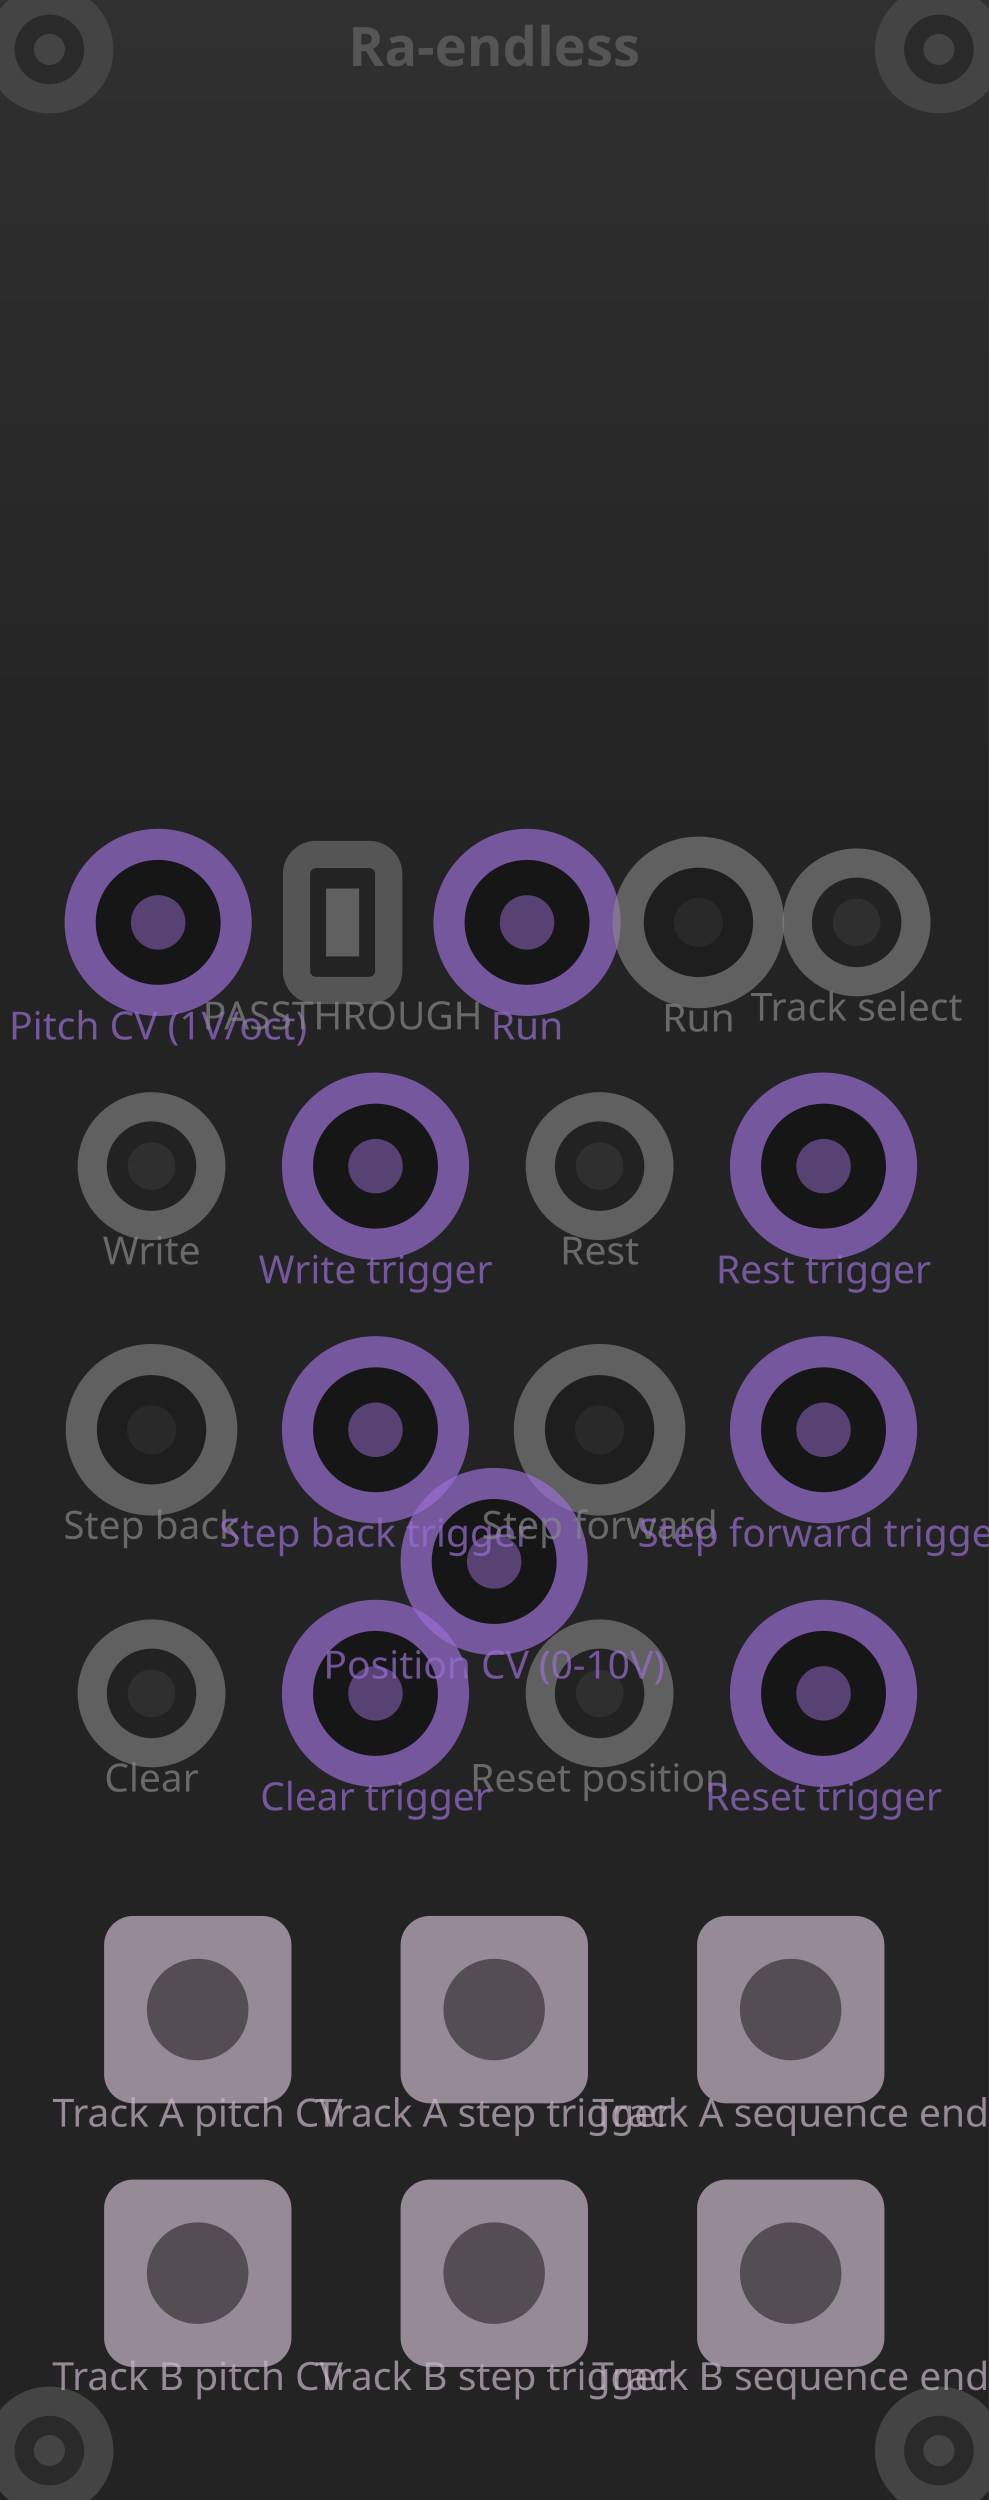
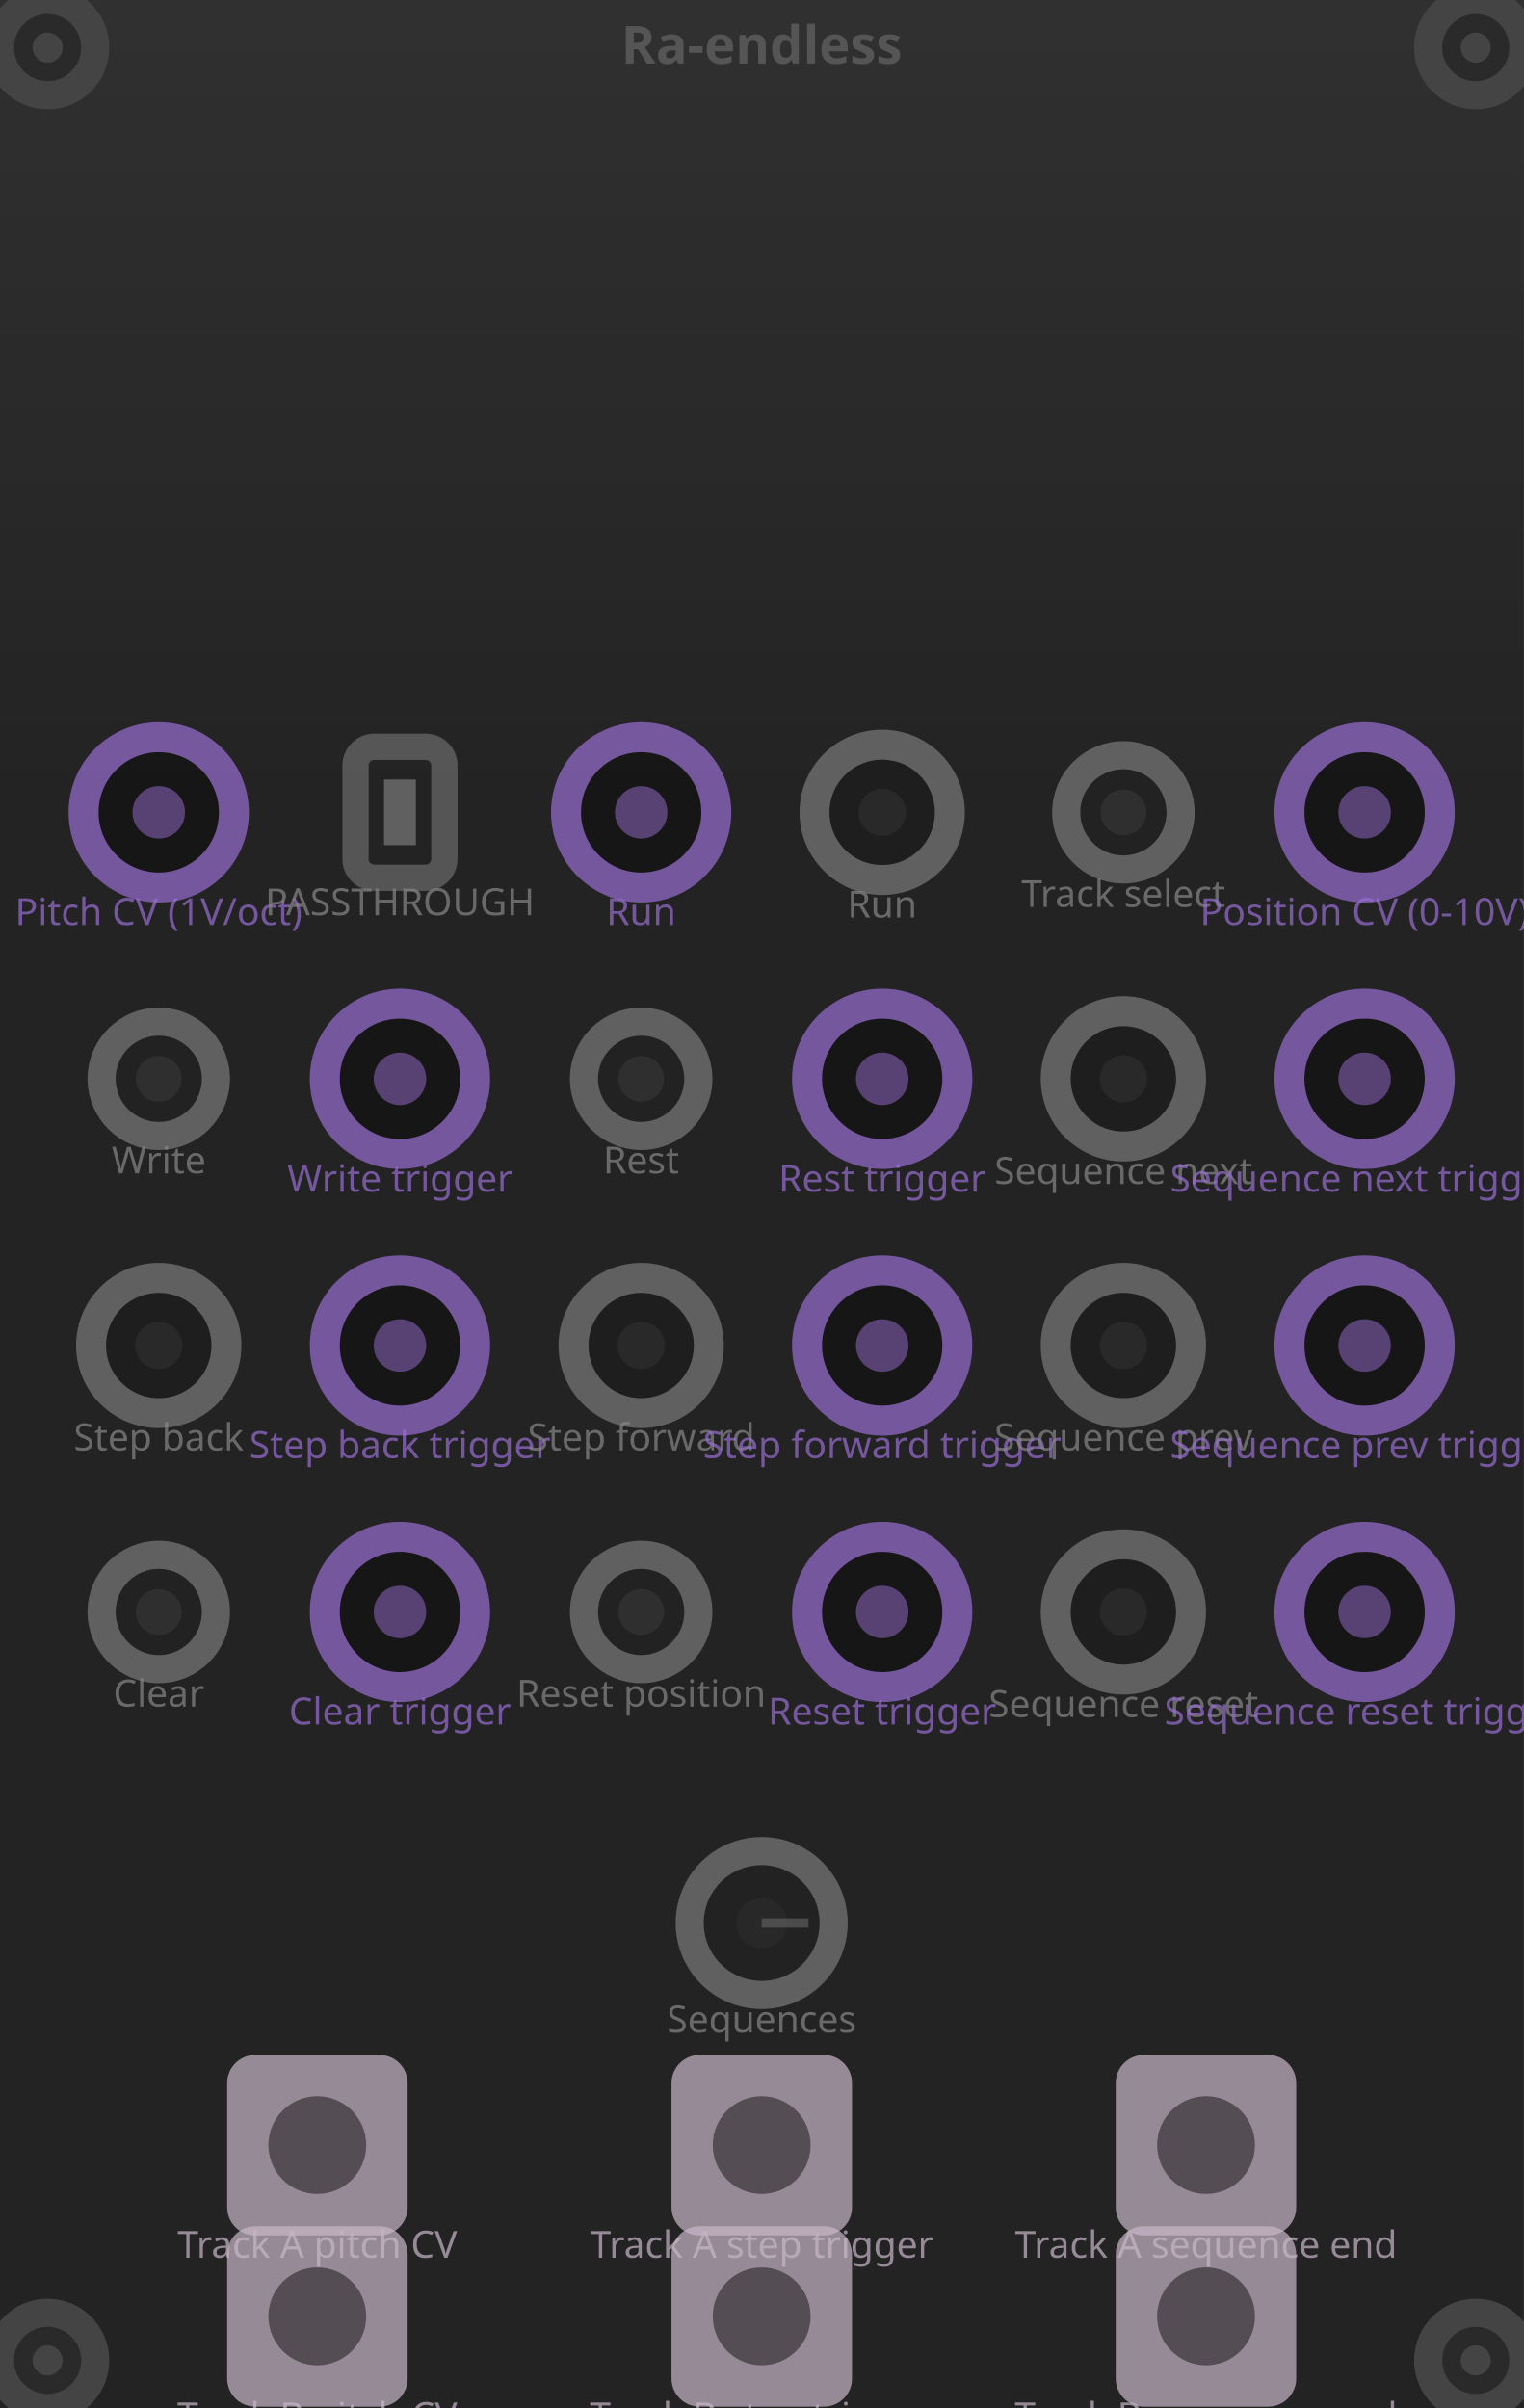
- <svg xmlns="http://www.w3.org/2000/svg" viewBox="0 0 50.80 128.5" width="50.80mm" height="128.5mm">
+ <svg xmlns="http://www.w3.org/2000/svg" viewBox="0 0 81.28 128.5" width="81.28mm" height="128.5mm">
  <g id="layer-background">
-     <rect x="0.3" y="0.3" width="50.20" height="127.9" fill="none" stroke="#333" stroke-width="1.5" />
-     <rect x="0" y="0.000" width="50.80" height="1.295" fill="#303031" />
-     <rect x="0" y="1.285" width="50.80" height="1.295" fill="#303031" />
-     <rect x="0" y="2.570" width="50.80" height="1.295" fill="#2f2f30" />
-     <rect x="0" y="3.855" width="50.80" height="1.295" fill="#2f2f30" />
-     <rect x="0" y="5.140" width="50.80" height="1.295" fill="#2e2e2f" />
-     <rect x="0" y="6.425" width="50.80" height="1.295" fill="#2e2e2f" />
-     <rect x="0" y="7.710" width="50.80" height="1.295" fill="#2e2e2f" />
-     <rect x="0" y="8.995" width="50.80" height="1.295" fill="#2d2d2e" />
-     <rect x="0" y="10.280" width="50.80" height="1.295" fill="#2d2d2e" />
-     <rect x="0" y="11.565" width="50.80" height="1.295" fill="#2c2c2d" />
-     <rect x="0" y="12.850" width="50.80" height="1.295" fill="#2c2c2d" />
-     <rect x="0" y="14.135" width="50.80" height="1.295" fill="#2c2c2d" />
-     <rect x="0" y="15.420" width="50.80" height="1.295" fill="#2b2b2c" />
-     <rect x="0" y="16.705" width="50.80" height="1.295" fill="#2b2b2c" />
-     <rect x="0" y="17.990" width="50.80" height="1.295" fill="#2a2a2b" />
-     <rect x="0" y="19.275" width="50.80" height="1.295" fill="#2a2a2b" />
-     <rect x="0" y="20.560" width="50.80" height="1.295" fill="#2a2a2b" />
-     <rect x="0" y="21.845" width="50.80" height="1.295" fill="#29292a" />
-     <rect x="0" y="23.130" width="50.80" height="1.295" fill="#29292a" />
-     <rect x="0" y="24.415" width="50.80" height="1.295" fill="#29292a" />
-     <rect x="0" y="25.700" width="50.80" height="1.295" fill="#282829" />
-     <rect x="0" y="26.985" width="50.80" height="1.295" fill="#282829" />
-     <rect x="0" y="28.270" width="50.80" height="1.295" fill="#272728" />
-     <rect x="0" y="29.555" width="50.80" height="1.295" fill="#272728" />
-     <rect x="0" y="30.840" width="50.80" height="1.295" fill="#272728" />
-     <rect x="0" y="32.125" width="50.80" height="1.295" fill="#262627" />
-     <rect x="0" y="33.410" width="50.80" height="1.295" fill="#262627" />
-     <rect x="0" y="34.695" width="50.80" height="1.295" fill="#252526" />
-     <rect x="0" y="35.980" width="50.80" height="1.295" fill="#252526" />
-     <rect x="0" y="37.265" width="50.80" height="1.295" fill="#252526" />
-     <rect x="0" y="38.550" width="50.80" height="1.295" fill="#242425" />
-     <rect x="0" y="39.835" width="50.80" height="1.295" fill="#242425" />
-     <rect x="0" y="41.120" width="50.80" height="1.295" fill="#232324" />
-     <rect x="0" y="42.405" width="50.80" height="1.295" fill="#232324" />
-     <rect x="0" y="43.690" width="50.80" height="1.295" fill="#232324" />
-     <rect x="0" y="44.975" width="50.80" height="1.295" fill="#232324" />
-     <rect x="0" y="46.260" width="50.80" height="1.295" fill="#232324" />
-     <rect x="0" y="47.545" width="50.80" height="1.295" fill="#232324" />
-     <rect x="0" y="48.830" width="50.80" height="1.295" fill="#232324" />
-     <rect x="0" y="50.115" width="50.80" height="1.295" fill="#232324" />
-     <rect x="0" y="51.400" width="50.80" height="1.295" fill="#232324" />
-     <rect x="0" y="52.685" width="50.80" height="1.295" fill="#232324" />
-     <rect x="0" y="53.970" width="50.80" height="1.295" fill="#232324" />
-     <rect x="0" y="55.255" width="50.80" height="1.295" fill="#232324" />
-     <rect x="0" y="56.540" width="50.80" height="1.295" fill="#232324" />
-     <rect x="0" y="57.825" width="50.80" height="1.295" fill="#232324" />
-     <rect x="0" y="59.110" width="50.80" height="1.295" fill="#232324" />
-     <rect x="0" y="60.395" width="50.80" height="1.295" fill="#232324" />
-     <rect x="0" y="61.680" width="50.80" height="1.295" fill="#232324" />
-     <rect x="0" y="62.965" width="50.80" height="1.295" fill="#232324" />
-     <rect x="0" y="64.250" width="50.80" height="1.295" fill="#232324" />
-     <rect x="0" y="65.535" width="50.80" height="1.295" fill="#232324" />
-     <rect x="0" y="66.820" width="50.80" height="1.295" fill="#232324" />
-     <rect x="0" y="68.105" width="50.80" height="1.295" fill="#232324" />
-     <rect x="0" y="69.390" width="50.80" height="1.295" fill="#232324" />
-     <rect x="0" y="70.675" width="50.80" height="1.295" fill="#232324" />
-     <rect x="0" y="71.960" width="50.80" height="1.295" fill="#232324" />
-     <rect x="0" y="73.245" width="50.80" height="1.295" fill="#232324" />
-     <rect x="0" y="74.530" width="50.80" height="1.295" fill="#232324" />
-     <rect x="0" y="75.815" width="50.80" height="1.295" fill="#232324" />
-     <rect x="0" y="77.100" width="50.80" height="1.295" fill="#232324" />
-     <rect x="0" y="78.385" width="50.80" height="1.295" fill="#232324" />
-     <rect x="0" y="79.670" width="50.80" height="1.295" fill="#232324" />
-     <rect x="0" y="80.955" width="50.80" height="1.295" fill="#232324" />
-     <rect x="0" y="82.240" width="50.80" height="1.295" fill="#232324" />
-     <rect x="0" y="83.525" width="50.80" height="1.295" fill="#232324" />
-     <rect x="0" y="84.810" width="50.80" height="1.295" fill="#232324" />
-     <rect x="0" y="86.095" width="50.80" height="1.295" fill="#232324" />
-     <rect x="0" y="87.380" width="50.80" height="1.295" fill="#232324" />
-     <rect x="0" y="88.665" width="50.80" height="1.295" fill="#232324" />
-     <rect x="0" y="89.950" width="50.80" height="1.295" fill="#232324" />
-     <rect x="0" y="91.235" width="50.80" height="1.295" fill="#232324" />
-     <rect x="0" y="92.520" width="50.80" height="1.295" fill="#232324" />
-     <rect x="0" y="93.805" width="50.80" height="1.295" fill="#232324" />
-     <rect x="0" y="95.090" width="50.80" height="1.295" fill="#232324" />
-     <rect x="0" y="96.375" width="50.80" height="1.295" fill="#232324" />
-     <rect x="0" y="97.660" width="50.80" height="1.295" fill="#232324" />
-     <rect x="0" y="98.945" width="50.80" height="1.295" fill="#232324" />
-     <rect x="0" y="100.230" width="50.80" height="1.295" fill="#232324" />
-     <rect x="0" y="101.515" width="50.80" height="1.295" fill="#232324" />
-     <rect x="0" y="102.800" width="50.80" height="1.295" fill="#232324" />
-     <rect x="0" y="104.085" width="50.80" height="1.295" fill="#232324" />
-     <rect x="0" y="105.370" width="50.80" height="1.295" fill="#232324" />
-     <rect x="0" y="106.655" width="50.80" height="1.295" fill="#232324" />
-     <rect x="0" y="107.940" width="50.80" height="1.295" fill="#232324" />
-     <rect x="0" y="109.225" width="50.80" height="1.295" fill="#232324" />
-     <rect x="0" y="110.510" width="50.80" height="1.295" fill="#232324" />
-     <rect x="0" y="111.795" width="50.80" height="1.295" fill="#232324" />
-     <rect x="0" y="113.080" width="50.80" height="1.295" fill="#232324" />
-     <rect x="0" y="114.365" width="50.80" height="1.295" fill="#232324" />
-     <rect x="0" y="115.650" width="50.80" height="1.295" fill="#232324" />
-     <rect x="0" y="116.935" width="50.80" height="1.295" fill="#232324" />
-     <rect x="0" y="118.220" width="50.80" height="1.295" fill="#232324" />
-     <rect x="0" y="119.505" width="50.80" height="1.295" fill="#232324" />
-     <rect x="0" y="120.790" width="50.80" height="1.295" fill="#232324" />
-     <rect x="0" y="122.075" width="50.80" height="1.295" fill="#232324" />
-     <rect x="0" y="123.360" width="50.80" height="1.295" fill="#232324" />
-     <rect x="0" y="124.645" width="50.80" height="1.295" fill="#232324" />
-     <rect x="0" y="125.930" width="50.80" height="1.295" fill="#232324" />
-     <rect x="0" y="127.215" width="50.80" height="1.295" fill="#232324" />
+     <rect x="0.3" y="0.3" width="80.68" height="127.9" fill="none" stroke="#333" stroke-width="1.5" />
+     <rect x="0" y="0.000" width="81.28" height="1.295" fill="#303031" />
+     <rect x="0" y="1.285" width="81.28" height="1.295" fill="#303031" />
+     <rect x="0" y="2.570" width="81.28" height="1.295" fill="#2f2f30" />
+     <rect x="0" y="3.855" width="81.28" height="1.295" fill="#2f2f30" />
+     <rect x="0" y="5.140" width="81.28" height="1.295" fill="#2e2e2f" />
+     <rect x="0" y="6.425" width="81.28" height="1.295" fill="#2e2e2f" />
+     <rect x="0" y="7.710" width="81.28" height="1.295" fill="#2e2e2f" />
+     <rect x="0" y="8.995" width="81.28" height="1.295" fill="#2d2d2e" />
+     <rect x="0" y="10.280" width="81.28" height="1.295" fill="#2d2d2e" />
+     <rect x="0" y="11.565" width="81.28" height="1.295" fill="#2c2c2d" />
+     <rect x="0" y="12.850" width="81.28" height="1.295" fill="#2c2c2d" />
+     <rect x="0" y="14.135" width="81.28" height="1.295" fill="#2c2c2d" />
+     <rect x="0" y="15.420" width="81.28" height="1.295" fill="#2b2b2c" />
+     <rect x="0" y="16.705" width="81.28" height="1.295" fill="#2b2b2c" />
+     <rect x="0" y="17.990" width="81.28" height="1.295" fill="#2a2a2b" />
+     <rect x="0" y="19.275" width="81.28" height="1.295" fill="#2a2a2b" />
+     <rect x="0" y="20.560" width="81.28" height="1.295" fill="#2a2a2b" />
+     <rect x="0" y="21.845" width="81.28" height="1.295" fill="#29292a" />
+     <rect x="0" y="23.130" width="81.28" height="1.295" fill="#29292a" />
+     <rect x="0" y="24.415" width="81.28" height="1.295" fill="#29292a" />
+     <rect x="0" y="25.700" width="81.28" height="1.295" fill="#282829" />
+     <rect x="0" y="26.985" width="81.28" height="1.295" fill="#282829" />
+     <rect x="0" y="28.270" width="81.28" height="1.295" fill="#272728" />
+     <rect x="0" y="29.555" width="81.28" height="1.295" fill="#272728" />
+     <rect x="0" y="30.840" width="81.28" height="1.295" fill="#272728" />
+     <rect x="0" y="32.125" width="81.28" height="1.295" fill="#262627" />
+     <rect x="0" y="33.410" width="81.28" height="1.295" fill="#262627" />
+     <rect x="0" y="34.695" width="81.28" height="1.295" fill="#252526" />
+     <rect x="0" y="35.980" width="81.28" height="1.295" fill="#252526" />
+     <rect x="0" y="37.265" width="81.28" height="1.295" fill="#252526" />
+     <rect x="0" y="38.550" width="81.28" height="1.295" fill="#242425" />
+     <rect x="0" y="39.835" width="81.28" height="1.295" fill="#242425" />
+     <rect x="0" y="41.120" width="81.28" height="1.295" fill="#232324" />
+     <rect x="0" y="42.405" width="81.28" height="1.295" fill="#232324" />
+     <rect x="0" y="43.690" width="81.28" height="1.295" fill="#232324" />
+     <rect x="0" y="44.975" width="81.28" height="1.295" fill="#232324" />
+     <rect x="0" y="46.260" width="81.28" height="1.295" fill="#232324" />
+     <rect x="0" y="47.545" width="81.28" height="1.295" fill="#232324" />
+     <rect x="0" y="48.830" width="81.28" height="1.295" fill="#232324" />
+     <rect x="0" y="50.115" width="81.28" height="1.295" fill="#232324" />
+     <rect x="0" y="51.400" width="81.28" height="1.295" fill="#232324" />
+     <rect x="0" y="52.685" width="81.28" height="1.295" fill="#232324" />
+     <rect x="0" y="53.970" width="81.28" height="1.295" fill="#232324" />
+     <rect x="0" y="55.255" width="81.28" height="1.295" fill="#232324" />
+     <rect x="0" y="56.540" width="81.28" height="1.295" fill="#232324" />
+     <rect x="0" y="57.825" width="81.28" height="1.295" fill="#232324" />
+     <rect x="0" y="59.110" width="81.28" height="1.295" fill="#232324" />
+     <rect x="0" y="60.395" width="81.28" height="1.295" fill="#232324" />
+     <rect x="0" y="61.680" width="81.28" height="1.295" fill="#232324" />
+     <rect x="0" y="62.965" width="81.28" height="1.295" fill="#232324" />
+     <rect x="0" y="64.250" width="81.28" height="1.295" fill="#232324" />
+     <rect x="0" y="65.535" width="81.28" height="1.295" fill="#232324" />
+     <rect x="0" y="66.820" width="81.28" height="1.295" fill="#232324" />
+     <rect x="0" y="68.105" width="81.28" height="1.295" fill="#232324" />
+     <rect x="0" y="69.390" width="81.28" height="1.295" fill="#232324" />
+     <rect x="0" y="70.675" width="81.28" height="1.295" fill="#232324" />
+     <rect x="0" y="71.960" width="81.28" height="1.295" fill="#232324" />
+     <rect x="0" y="73.245" width="81.28" height="1.295" fill="#232324" />
+     <rect x="0" y="74.530" width="81.28" height="1.295" fill="#232324" />
+     <rect x="0" y="75.815" width="81.28" height="1.295" fill="#232324" />
+     <rect x="0" y="77.100" width="81.28" height="1.295" fill="#232324" />
+     <rect x="0" y="78.385" width="81.28" height="1.295" fill="#232324" />
+     <rect x="0" y="79.670" width="81.28" height="1.295" fill="#232324" />
+     <rect x="0" y="80.955" width="81.28" height="1.295" fill="#232324" />
+     <rect x="0" y="82.240" width="81.28" height="1.295" fill="#232324" />
+     <rect x="0" y="83.525" width="81.28" height="1.295" fill="#232324" />
+     <rect x="0" y="84.810" width="81.28" height="1.295" fill="#232324" />
+     <rect x="0" y="86.095" width="81.28" height="1.295" fill="#232324" />
+     <rect x="0" y="87.380" width="81.28" height="1.295" fill="#232324" />
+     <rect x="0" y="88.665" width="81.28" height="1.295" fill="#232324" />
+     <rect x="0" y="89.950" width="81.28" height="1.295" fill="#232324" />
+     <rect x="0" y="91.235" width="81.28" height="1.295" fill="#232324" />
+     <rect x="0" y="92.520" width="81.28" height="1.295" fill="#232324" />
+     <rect x="0" y="93.805" width="81.28" height="1.295" fill="#232324" />
+     <rect x="0" y="95.090" width="81.28" height="1.295" fill="#232324" />
+     <rect x="0" y="96.375" width="81.28" height="1.295" fill="#232324" />
+     <rect x="0" y="97.660" width="81.28" height="1.295" fill="#232324" />
+     <rect x="0" y="98.945" width="81.28" height="1.295" fill="#232324" />
+     <rect x="0" y="100.230" width="81.28" height="1.295" fill="#232324" />
+     <rect x="0" y="101.515" width="81.28" height="1.295" fill="#232324" />
+     <rect x="0" y="102.800" width="81.28" height="1.295" fill="#232324" />
+     <rect x="0" y="104.085" width="81.28" height="1.295" fill="#232324" />
+     <rect x="0" y="105.370" width="81.28" height="1.295" fill="#232324" />
+     <rect x="0" y="106.655" width="81.28" height="1.295" fill="#232324" />
+     <rect x="0" y="107.940" width="81.28" height="1.295" fill="#232324" />
+     <rect x="0" y="109.225" width="81.28" height="1.295" fill="#232324" />
+     <rect x="0" y="110.510" width="81.28" height="1.295" fill="#232324" />
+     <rect x="0" y="111.795" width="81.28" height="1.295" fill="#232324" />
+     <rect x="0" y="113.080" width="81.28" height="1.295" fill="#232324" />
+     <rect x="0" y="114.365" width="81.28" height="1.295" fill="#232324" />
+     <rect x="0" y="115.650" width="81.28" height="1.295" fill="#232324" />
+     <rect x="0" y="116.935" width="81.28" height="1.295" fill="#232324" />
+     <rect x="0" y="118.220" width="81.28" height="1.295" fill="#232324" />
+     <rect x="0" y="119.505" width="81.28" height="1.295" fill="#232324" />
+     <rect x="0" y="120.790" width="81.28" height="1.295" fill="#232324" />
+     <rect x="0" y="122.075" width="81.28" height="1.295" fill="#232324" />
+     <rect x="0" y="123.360" width="81.28" height="1.295" fill="#232324" />
+     <rect x="0" y="124.645" width="81.28" height="1.295" fill="#232324" />
+     <rect x="0" y="125.930" width="81.28" height="1.295" fill="#232324" />
+     <rect x="0" y="127.215" width="81.28" height="1.295" fill="#232324" />
  </g>
  <g id="layer-outlines">
    <circle cx="2.54" cy="2.54" r="2.54" fill="#2a2a2a" stroke="#444" stroke-width="1.5" />
    <circle cx="2.54" cy="2.54" r="0.8" fill="#444" />
    <circle cx="2.54" cy="125.96" r="2.54" fill="#2a2a2a" stroke="#444" stroke-width="1.5" />
    <circle cx="2.54" cy="125.96" r="0.8" fill="#444" />
-     <circle cx="48.26" cy="2.54" r="2.54" fill="#2a2a2a" stroke="#444" stroke-width="1.5" />
-     <circle cx="48.26" cy="2.54" r="0.8" fill="#444" />
-     <circle cx="48.26" cy="125.96" r="2.54" fill="#2a2a2a" stroke="#444" stroke-width="1.5" />
-     <circle cx="48.26" cy="125.96" r="0.8" fill="#444" />
-     <circle cx="8.13" cy="47.41" r="4.01" fill="#111" stroke="#996dd2" stroke-width="1.6" opacity="0.7" />
-     <circle cx="8.13" cy="47.41" r="1.40" fill="#996dd2" opacity="0.5" />
-     <rect x="15.24" y="43.92" width="4.74" height="6.99" rx="1" fill="none" stroke="#888" stroke-width="1.4" opacity="0.5" />
-     <line x1="17.61" y1="49.16" x2="17.61" y2="45.67" stroke="#888" stroke-width="1.7" opacity="0.6" />
-     <circle cx="27.09" cy="47.41" r="4.01" fill="#111" stroke="#996dd2" stroke-width="1.6" opacity="0.7" />
-     <circle cx="27.09" cy="47.41" r="1.40" fill="#996dd2" opacity="0.5" />
-     <circle cx="35.90" cy="47.41" r="3.61" fill="#1a1a1a" stroke="#888" stroke-width="1.6" opacity="0.6" />
-     <circle cx="35.90" cy="47.41" r="1.26" fill="#333" opacity="0.5" />
-     <circle cx="44.03" cy="47.41" r="3.05" fill="#222" stroke="#888" stroke-width="1.5" opacity="0.6" />
-     <circle cx="44.03" cy="47.41" r="1.22" fill="#444" opacity="0.4" />
-     <circle cx="7.79" cy="59.94" r="3.05" fill="#222" stroke="#888" stroke-width="1.5" opacity="0.6" />
-     <circle cx="7.79" cy="59.94" r="1.22" fill="#444" opacity="0.4" />
-     <circle cx="19.30" cy="59.94" r="4.01" fill="#111" stroke="#996dd2" stroke-width="1.6" opacity="0.7" />
-     <circle cx="19.30" cy="59.94" r="1.40" fill="#996dd2" opacity="0.5" />
-     <circle cx="30.82" cy="59.94" r="3.05" fill="#222" stroke="#888" stroke-width="1.5" opacity="0.6" />
-     <circle cx="30.82" cy="59.94" r="1.22" fill="#444" opacity="0.4" />
-     <circle cx="42.33" cy="59.94" r="4.01" fill="#111" stroke="#996dd2" stroke-width="1.6" opacity="0.7" />
-     <circle cx="42.33" cy="59.94" r="1.40" fill="#996dd2" opacity="0.5" />
-     <circle cx="7.79" cy="73.49" r="3.61" fill="#1a1a1a" stroke="#888" stroke-width="1.6" opacity="0.6" />
-     <circle cx="7.79" cy="73.49" r="1.26" fill="#333" opacity="0.5" />
-     <circle cx="19.30" cy="73.49" r="4.01" fill="#111" stroke="#996dd2" stroke-width="1.6" opacity="0.7" />
-     <circle cx="19.30" cy="73.49" r="1.40" fill="#996dd2" opacity="0.5" />
-     <circle cx="30.82" cy="73.49" r="3.61" fill="#1a1a1a" stroke="#888" stroke-width="1.6" opacity="0.6" />
-     <circle cx="30.82" cy="73.49" r="1.26" fill="#333" opacity="0.5" />
-     <circle cx="42.33" cy="73.49" r="4.01" fill="#111" stroke="#996dd2" stroke-width="1.6" opacity="0.7" />
-     <circle cx="42.33" cy="73.49" r="1.40" fill="#996dd2" opacity="0.5" />
-     <circle cx="7.79" cy="87.04" r="3.05" fill="#222" stroke="#888" stroke-width="1.5" opacity="0.6" />
-     <circle cx="7.79" cy="87.04" r="1.22" fill="#444" opacity="0.4" />
-     <circle cx="19.30" cy="87.04" r="4.01" fill="#111" stroke="#996dd2" stroke-width="1.6" opacity="0.7" />
-     <circle cx="19.30" cy="87.04" r="1.40" fill="#996dd2" opacity="0.5" />
-     <circle cx="30.82" cy="87.04" r="3.05" fill="#222" stroke="#888" stroke-width="1.5" opacity="0.6" />
-     <circle cx="30.82" cy="87.04" r="1.22" fill="#444" opacity="0.4" />
-     <circle cx="42.33" cy="87.04" r="4.01" fill="#111" stroke="#996dd2" stroke-width="1.6" opacity="0.7" />
-     <circle cx="42.33" cy="87.04" r="1.40" fill="#996dd2" opacity="0.5" />
-     <circle cx="25.40" cy="80.26" r="4.01" fill="#111" stroke="#996dd2" stroke-width="1.6" opacity="0.7" />
-     <circle cx="25.40" cy="80.26" r="1.40" fill="#996dd2" opacity="0.5" />
-     <rect x="5.35" y="98.48" width="9.63" height="9.63" rx="1.5" fill="#c8b7c7" opacity="0.7" />
-     <circle cx="10.16" cy="103.29" r="2.61" fill="#111" opacity="0.5" />
-     <rect x="20.59" y="98.48" width="9.63" height="9.63" rx="1.5" fill="#c8b7c7" opacity="0.7" />
-     <circle cx="25.40" cy="103.29" r="2.61" fill="#111" opacity="0.5" />
-     <rect x="35.83" y="98.48" width="9.63" height="9.63" rx="1.5" fill="#c8b7c7" opacity="0.7" />
-     <circle cx="40.64" cy="103.29" r="2.61" fill="#111" opacity="0.5" />
-     <rect x="5.35" y="112.03" width="9.63" height="9.63" rx="1.5" fill="#c8b7c7" opacity="0.7" />
-     <circle cx="10.16" cy="116.84" r="2.61" fill="#111" opacity="0.5" />
-     <rect x="20.59" y="112.03" width="9.63" height="9.63" rx="1.5" fill="#c8b7c7" opacity="0.7" />
-     <circle cx="25.40" cy="116.84" r="2.61" fill="#111" opacity="0.5" />
-     <rect x="35.83" y="112.03" width="9.63" height="9.63" rx="1.5" fill="#c8b7c7" opacity="0.7" />
-     <circle cx="40.64" cy="116.84" r="2.61" fill="#111" opacity="0.5" />
+     <circle cx="78.74" cy="2.54" r="2.54" fill="#2a2a2a" stroke="#444" stroke-width="1.5" />
+     <circle cx="78.74" cy="2.54" r="0.8" fill="#444" />
+     <circle cx="78.74" cy="125.96" r="2.54" fill="#2a2a2a" stroke="#444" stroke-width="1.5" />
+     <circle cx="78.74" cy="125.96" r="0.8" fill="#444" />
+     <circle cx="8.47" cy="43.35" r="4.01" fill="#111" stroke="#996dd2" stroke-width="1.6" opacity="0.7" />
+     <circle cx="8.47" cy="43.35" r="1.40" fill="#996dd2" opacity="0.5" />
+     <rect x="18.97" y="39.85" width="4.74" height="6.99" rx="1" fill="none" stroke="#888" stroke-width="1.4" opacity="0.5" />
+     <line x1="21.34" y1="45.10" x2="21.34" y2="41.60" stroke="#888" stroke-width="1.7" opacity="0.6" />
+     <circle cx="34.21" cy="43.35" r="4.01" fill="#111" stroke="#996dd2" stroke-width="1.6" opacity="0.7" />
+     <circle cx="34.21" cy="43.35" r="1.40" fill="#996dd2" opacity="0.5" />
+     <circle cx="47.07" cy="43.35" r="3.61" fill="#1a1a1a" stroke="#888" stroke-width="1.6" opacity="0.6" />
+     <circle cx="47.07" cy="43.35" r="1.26" fill="#333" opacity="0.5" />
+     <circle cx="59.94" cy="43.35" r="3.05" fill="#222" stroke="#888" stroke-width="1.5" opacity="0.6" />
+     <circle cx="59.94" cy="43.35" r="1.22" fill="#444" opacity="0.4" />
+     <circle cx="72.81" cy="43.35" r="4.01" fill="#111" stroke="#996dd2" stroke-width="1.6" opacity="0.7" />
+     <circle cx="72.81" cy="43.35" r="1.40" fill="#996dd2" opacity="0.5" />
+     <circle cx="8.47" cy="57.57" r="3.05" fill="#222" stroke="#888" stroke-width="1.5" opacity="0.6" />
+     <circle cx="8.47" cy="57.57" r="1.22" fill="#444" opacity="0.4" />
+     <circle cx="21.34" cy="57.57" r="4.01" fill="#111" stroke="#996dd2" stroke-width="1.6" opacity="0.7" />
+     <circle cx="21.34" cy="57.57" r="1.40" fill="#996dd2" opacity="0.5" />
+     <circle cx="34.21" cy="57.57" r="3.05" fill="#222" stroke="#888" stroke-width="1.5" opacity="0.6" />
+     <circle cx="34.21" cy="57.57" r="1.22" fill="#444" opacity="0.4" />
+     <circle cx="47.07" cy="57.57" r="4.01" fill="#111" stroke="#996dd2" stroke-width="1.6" opacity="0.7" />
+     <circle cx="47.07" cy="57.57" r="1.40" fill="#996dd2" opacity="0.5" />
+     <circle cx="59.94" cy="57.57" r="3.61" fill="#1a1a1a" stroke="#888" stroke-width="1.6" opacity="0.6" />
+     <circle cx="59.94" cy="57.57" r="1.26" fill="#333" opacity="0.5" />
+     <circle cx="72.81" cy="57.57" r="4.01" fill="#111" stroke="#996dd2" stroke-width="1.6" opacity="0.7" />
+     <circle cx="72.81" cy="57.57" r="1.40" fill="#996dd2" opacity="0.5" />
+     <circle cx="8.47" cy="71.80" r="3.61" fill="#1a1a1a" stroke="#888" stroke-width="1.6" opacity="0.6" />
+     <circle cx="8.47" cy="71.80" r="1.26" fill="#333" opacity="0.5" />
+     <circle cx="21.34" cy="71.80" r="4.01" fill="#111" stroke="#996dd2" stroke-width="1.6" opacity="0.7" />
+     <circle cx="21.34" cy="71.80" r="1.40" fill="#996dd2" opacity="0.5" />
+     <circle cx="34.21" cy="71.80" r="3.61" fill="#1a1a1a" stroke="#888" stroke-width="1.6" opacity="0.6" />
+     <circle cx="34.21" cy="71.80" r="1.26" fill="#333" opacity="0.5" />
+     <circle cx="47.07" cy="71.80" r="4.01" fill="#111" stroke="#996dd2" stroke-width="1.6" opacity="0.7" />
+     <circle cx="47.07" cy="71.80" r="1.40" fill="#996dd2" opacity="0.5" />
+     <circle cx="59.94" cy="71.80" r="3.61" fill="#1a1a1a" stroke="#888" stroke-width="1.6" opacity="0.6" />
+     <circle cx="59.94" cy="71.80" r="1.26" fill="#333" opacity="0.5" />
+     <circle cx="72.81" cy="71.80" r="4.01" fill="#111" stroke="#996dd2" stroke-width="1.6" opacity="0.7" />
+     <circle cx="72.81" cy="71.80" r="1.40" fill="#996dd2" opacity="0.5" />
+     <circle cx="8.47" cy="86.02" r="3.05" fill="#222" stroke="#888" stroke-width="1.5" opacity="0.6" />
+     <circle cx="8.47" cy="86.02" r="1.22" fill="#444" opacity="0.4" />
+     <circle cx="21.34" cy="86.02" r="4.01" fill="#111" stroke="#996dd2" stroke-width="1.6" opacity="0.7" />
+     <circle cx="21.34" cy="86.02" r="1.40" fill="#996dd2" opacity="0.5" />
+     <circle cx="34.21" cy="86.02" r="3.05" fill="#222" stroke="#888" stroke-width="1.5" opacity="0.6" />
+     <circle cx="34.21" cy="86.02" r="1.22" fill="#444" opacity="0.4" />
+     <circle cx="47.07" cy="86.02" r="4.01" fill="#111" stroke="#996dd2" stroke-width="1.6" opacity="0.7" />
+     <circle cx="47.07" cy="86.02" r="1.40" fill="#996dd2" opacity="0.5" />
+     <circle cx="59.94" cy="86.02" r="3.61" fill="#1a1a1a" stroke="#888" stroke-width="1.6" opacity="0.6" />
+     <circle cx="59.94" cy="86.02" r="1.26" fill="#333" opacity="0.5" />
+     <circle cx="72.81" cy="86.02" r="4.01" fill="#111" stroke="#996dd2" stroke-width="1.6" opacity="0.7" />
+     <circle cx="72.81" cy="86.02" r="1.40" fill="#996dd2" opacity="0.5" />
+     <circle cx="40.64" cy="102.62" r="3.84" fill="#222" stroke="#888" stroke-width="1.5" opacity="0.6" />
+     <circle cx="40.64" cy="102.62" r="1.34" fill="#333" opacity="0.4" />
+     <line x1="40.64" y1="102.62" x2="43.14" y2="102.62" stroke="#666" stroke-width="0.5" opacity="0.6" />
+     <rect x="12.12" y="109.66" width="9.63" height="9.63" rx="1.5" fill="#c8b7c7" opacity="0.7" />
+     <circle cx="16.93" cy="114.47" r="2.61" fill="#111" opacity="0.5" />
+     <rect x="35.83" y="109.66" width="9.63" height="9.63" rx="1.5" fill="#c8b7c7" opacity="0.7" />
+     <circle cx="40.64" cy="114.47" r="2.61" fill="#111" opacity="0.5" />
+     <rect x="59.53" y="109.66" width="9.63" height="9.63" rx="1.5" fill="#c8b7c7" opacity="0.7" />
+     <circle cx="64.35" cy="114.47" r="2.61" fill="#111" opacity="0.5" />
+     <rect x="12.12" y="118.80" width="9.63" height="9.63" rx="1.5" fill="#c8b7c7" opacity="0.7" />
+     <circle cx="16.93" cy="123.61" r="2.61" fill="#111" opacity="0.5" />
+     <rect x="35.83" y="118.80" width="9.63" height="9.63" rx="1.5" fill="#c8b7c7" opacity="0.7" />
+     <circle cx="40.64" cy="123.61" r="2.61" fill="#111" opacity="0.5" />
+     <rect x="59.53" y="118.80" width="9.63" height="9.63" rx="1.5" fill="#c8b7c7" opacity="0.7" />
+     <circle cx="64.35" cy="123.61" r="2.61" fill="#111" opacity="0.5" />
  </g>
  <g id="layer-text">
-     <text x="25.40" y="3.39" fill="#555" font-family="sans-serif" font-size="2.8" text-anchor="middle" font-weight="bold">Ra-endless</text>
-     <text x="8.13" y="53.43" fill="#996dd2" font-family="sans-serif" font-size="2.0" text-anchor="middle" opacity="0.7">Pitch CV (1V/oct)</text>
-     <text x="17.61" y="52.91" fill="#888" font-family="sans-serif" font-size="2.0" text-anchor="middle" opacity="0.7">PASSTHROUGH</text>
-     <text x="27.09" y="53.43" fill="#996dd2" font-family="sans-serif" font-size="2.0" text-anchor="middle" opacity="0.7">Run</text>
-     <text x="35.90" y="53.02" fill="#888" font-family="sans-serif" font-size="2.0" text-anchor="middle" opacity="0.7">Run</text>
-     <text x="44.03" y="52.46" fill="#888" font-family="sans-serif" font-size="2.0" text-anchor="middle" opacity="0.7">Track select</text>
-     <text x="7.79" y="64.99" fill="#888" font-family="sans-serif" font-size="2.0" text-anchor="middle" opacity="0.7">Write</text>
-     <text x="19.30" y="65.96" fill="#996dd2" font-family="sans-serif" font-size="2.0" text-anchor="middle" opacity="0.7">Write trigger</text>
-     <text x="30.82" y="64.99" fill="#888" font-family="sans-serif" font-size="2.0" text-anchor="middle" opacity="0.7">Rest</text>
-     <text x="42.33" y="65.96" fill="#996dd2" font-family="sans-serif" font-size="2.0" text-anchor="middle" opacity="0.7">Rest trigger</text>
-     <text x="7.79" y="79.10" fill="#888" font-family="sans-serif" font-size="2.0" text-anchor="middle" opacity="0.7">Step back</text>
-     <text x="19.30" y="79.50" fill="#996dd2" font-family="sans-serif" font-size="2.0" text-anchor="middle" opacity="0.7">Step back trigger</text>
-     <text x="30.82" y="79.10" fill="#888" font-family="sans-serif" font-size="2.0" text-anchor="middle" opacity="0.7">Step forward</text>
-     <text x="42.33" y="79.50" fill="#996dd2" font-family="sans-serif" font-size="2.0" text-anchor="middle" opacity="0.7">Step forward trigger</text>
-     <text x="7.79" y="92.09" fill="#888" font-family="sans-serif" font-size="2.0" text-anchor="middle" opacity="0.7">Clear</text>
-     <text x="19.30" y="93.05" fill="#996dd2" font-family="sans-serif" font-size="2.0" text-anchor="middle" opacity="0.7">Clear trigger</text>
-     <text x="30.82" y="92.09" fill="#888" font-family="sans-serif" font-size="2.0" text-anchor="middle" opacity="0.7">Reset position</text>
-     <text x="42.33" y="93.05" fill="#996dd2" font-family="sans-serif" font-size="2.0" text-anchor="middle" opacity="0.7">Reset trigger</text>
-     <text x="25.40" y="86.28" fill="#996dd2" font-family="sans-serif" font-size="2.0" text-anchor="middle" opacity="0.7">Position CV (0-10V)</text>
-     <text x="10.16" y="109.31" fill="#c8b7c7" font-family="sans-serif" font-size="2.0" text-anchor="middle" opacity="0.7">Track A pitch CV</text>
-     <text x="25.40" y="109.31" fill="#c8b7c7" font-family="sans-serif" font-size="2.0" text-anchor="middle" opacity="0.7">Track A step trigger</text>
-     <text x="40.64" y="109.31" fill="#c8b7c7" font-family="sans-serif" font-size="2.0" text-anchor="middle" opacity="0.7">Track A sequence end</text>
-     <text x="10.16" y="122.85" fill="#c8b7c7" font-family="sans-serif" font-size="2.0" text-anchor="middle" opacity="0.7">Track B pitch CV</text>
-     <text x="25.40" y="122.85" fill="#c8b7c7" font-family="sans-serif" font-size="2.0" text-anchor="middle" opacity="0.7">Track B step trigger</text>
-     <text x="40.64" y="122.85" fill="#c8b7c7" font-family="sans-serif" font-size="2.0" text-anchor="middle" opacity="0.7">Track B sequence end</text>
+     <text x="40.64" y="3.39" fill="#555" font-family="sans-serif" font-size="2.8" text-anchor="middle" font-weight="bold">Ra-endless</text>
+     <text x="8.47" y="49.36" fill="#996dd2" font-family="sans-serif" font-size="2.0" text-anchor="middle" opacity="0.7">Pitch CV (1V/oct)</text>
+     <text x="21.34" y="48.84" fill="#888" font-family="sans-serif" font-size="2.0" text-anchor="middle" opacity="0.7">PASSTHROUGH</text>
+     <text x="34.21" y="49.36" fill="#996dd2" font-family="sans-serif" font-size="2.0" text-anchor="middle" opacity="0.7">Run</text>
+     <text x="47.07" y="48.96" fill="#888" font-family="sans-serif" font-size="2.0" text-anchor="middle" opacity="0.7">Run</text>
+     <text x="59.94" y="48.40" fill="#888" font-family="sans-serif" font-size="2.0" text-anchor="middle" opacity="0.7">Track select</text>
+     <text x="72.81" y="49.36" fill="#996dd2" font-family="sans-serif" font-size="2.0" text-anchor="middle" opacity="0.7">Position CV (0-10V)</text>
+     <text x="8.47" y="62.62" fill="#888" font-family="sans-serif" font-size="2.0" text-anchor="middle" opacity="0.7">Write</text>
+     <text x="21.34" y="63.59" fill="#996dd2" font-family="sans-serif" font-size="2.0" text-anchor="middle" opacity="0.7">Write trigger</text>
+     <text x="34.21" y="62.62" fill="#888" font-family="sans-serif" font-size="2.0" text-anchor="middle" opacity="0.7">Rest</text>
+     <text x="47.07" y="63.59" fill="#996dd2" font-family="sans-serif" font-size="2.0" text-anchor="middle" opacity="0.7">Rest trigger</text>
+     <text x="59.94" y="63.18" fill="#888" font-family="sans-serif" font-size="2.0" text-anchor="middle" opacity="0.7">Sequence next</text>
+     <text x="72.81" y="63.59" fill="#996dd2" font-family="sans-serif" font-size="2.0" text-anchor="middle" opacity="0.7">Sequence next trigger</text>
+     <text x="8.47" y="77.40" fill="#888" font-family="sans-serif" font-size="2.0" text-anchor="middle" opacity="0.7">Step back</text>
+     <text x="21.34" y="77.81" fill="#996dd2" font-family="sans-serif" font-size="2.0" text-anchor="middle" opacity="0.7">Step back trigger</text>
+     <text x="34.21" y="77.40" fill="#888" font-family="sans-serif" font-size="2.0" text-anchor="middle" opacity="0.7">Step forward</text>
+     <text x="47.07" y="77.81" fill="#996dd2" font-family="sans-serif" font-size="2.0" text-anchor="middle" opacity="0.7">Step forward trigger</text>
+     <text x="59.94" y="77.40" fill="#888" font-family="sans-serif" font-size="2.0" text-anchor="middle" opacity="0.7">Sequence prev</text>
+     <text x="72.81" y="77.81" fill="#996dd2" font-family="sans-serif" font-size="2.0" text-anchor="middle" opacity="0.7">Sequence prev trigger</text>
+     <text x="8.47" y="91.07" fill="#888" font-family="sans-serif" font-size="2.0" text-anchor="middle" opacity="0.7">Clear</text>
+     <text x="21.34" y="92.03" fill="#996dd2" font-family="sans-serif" font-size="2.0" text-anchor="middle" opacity="0.7">Clear trigger</text>
+     <text x="34.21" y="91.07" fill="#888" font-family="sans-serif" font-size="2.0" text-anchor="middle" opacity="0.7">Reset position</text>
+     <text x="47.07" y="92.03" fill="#996dd2" font-family="sans-serif" font-size="2.0" text-anchor="middle" opacity="0.7">Reset trigger</text>
+     <text x="59.94" y="91.63" fill="#888" font-family="sans-serif" font-size="2.0" text-anchor="middle" opacity="0.7">Sequence reset</text>
+     <text x="72.81" y="92.03" fill="#996dd2" font-family="sans-serif" font-size="2.0" text-anchor="middle" opacity="0.7">Sequence reset trigger</text>
+     <text x="40.64" y="108.46" fill="#888" font-family="sans-serif" font-size="2.0" text-anchor="middle" opacity="0.7">Sequences</text>
+     <text x="16.93" y="120.48" fill="#c8b7c7" font-family="sans-serif" font-size="2.0" text-anchor="middle" opacity="0.7">Track A pitch CV</text>
+     <text x="40.64" y="120.48" fill="#c8b7c7" font-family="sans-serif" font-size="2.0" text-anchor="middle" opacity="0.7">Track A step trigger</text>
+     <text x="64.35" y="120.48" fill="#c8b7c7" font-family="sans-serif" font-size="2.0" text-anchor="middle" opacity="0.7">Track A sequence end</text>
+     <text x="16.93" y="129.63" fill="#c8b7c7" font-family="sans-serif" font-size="2.0" text-anchor="middle" opacity="0.7">Track B pitch CV</text>
+     <text x="40.64" y="129.63" fill="#c8b7c7" font-family="sans-serif" font-size="2.0" text-anchor="middle" opacity="0.7">Track B step trigger</text>
+     <text x="64.35" y="129.63" fill="#c8b7c7" font-family="sans-serif" font-size="2.0" text-anchor="middle" opacity="0.7">Track B sequence end</text>
  </g>
</svg>
